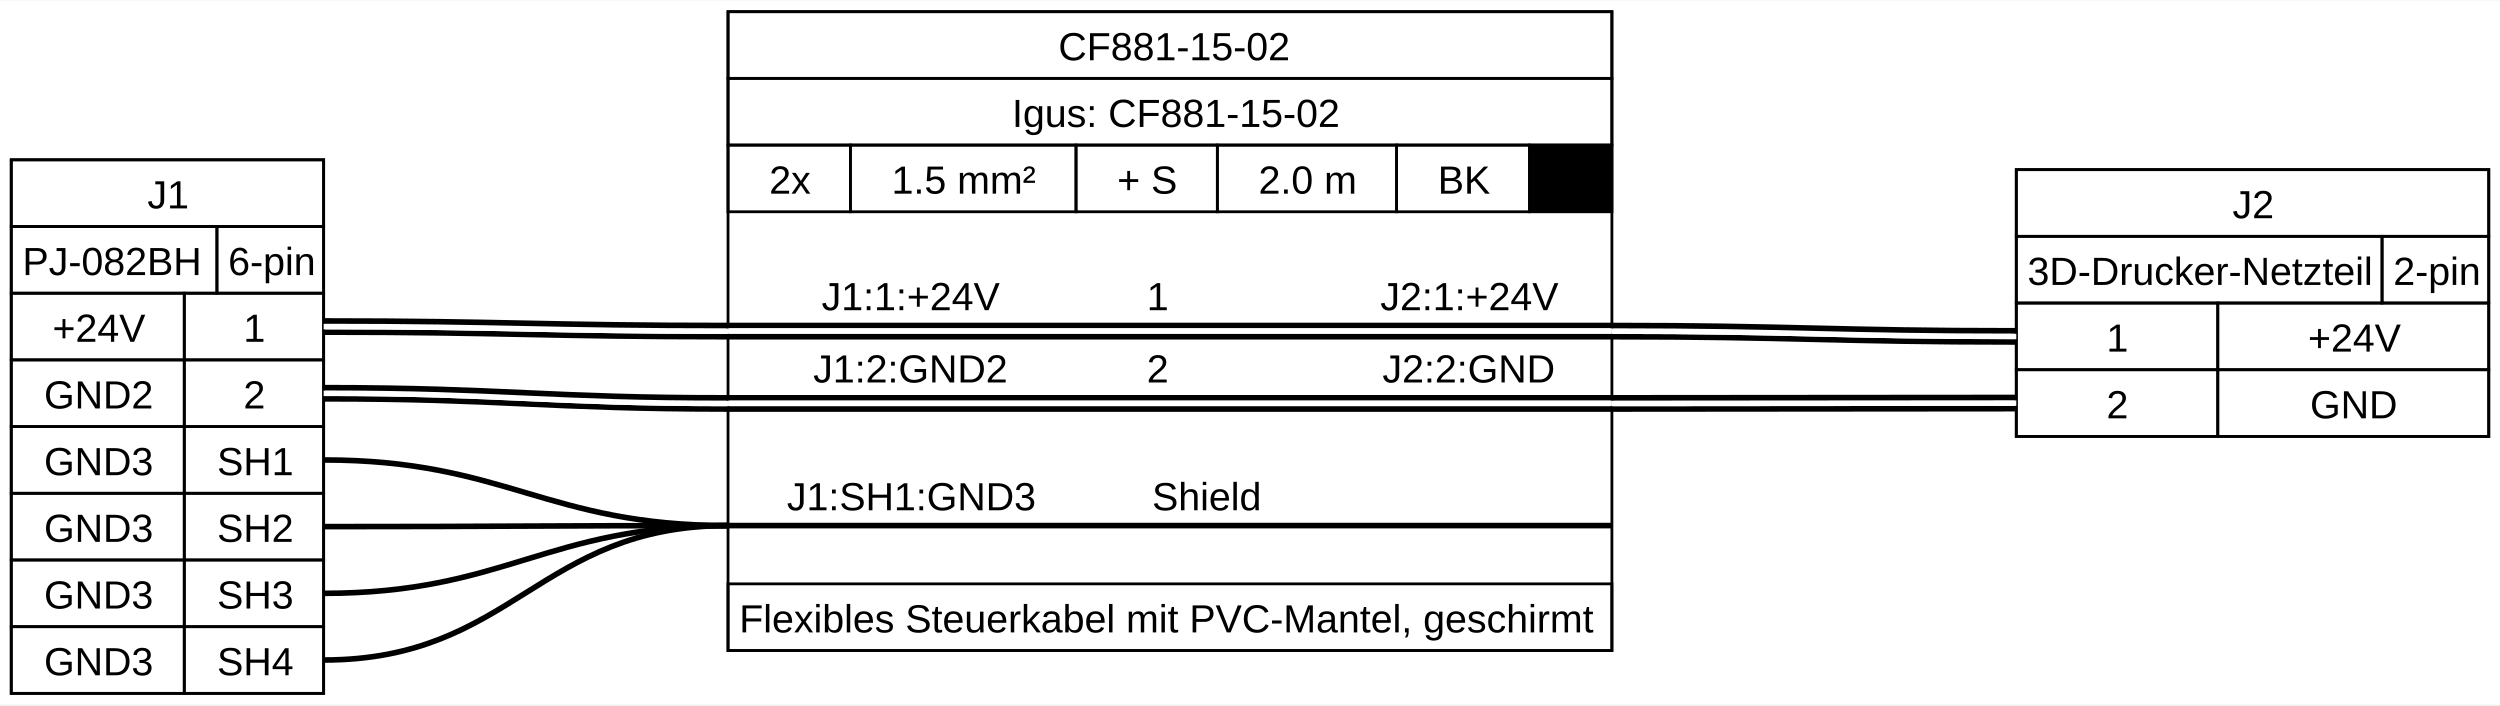
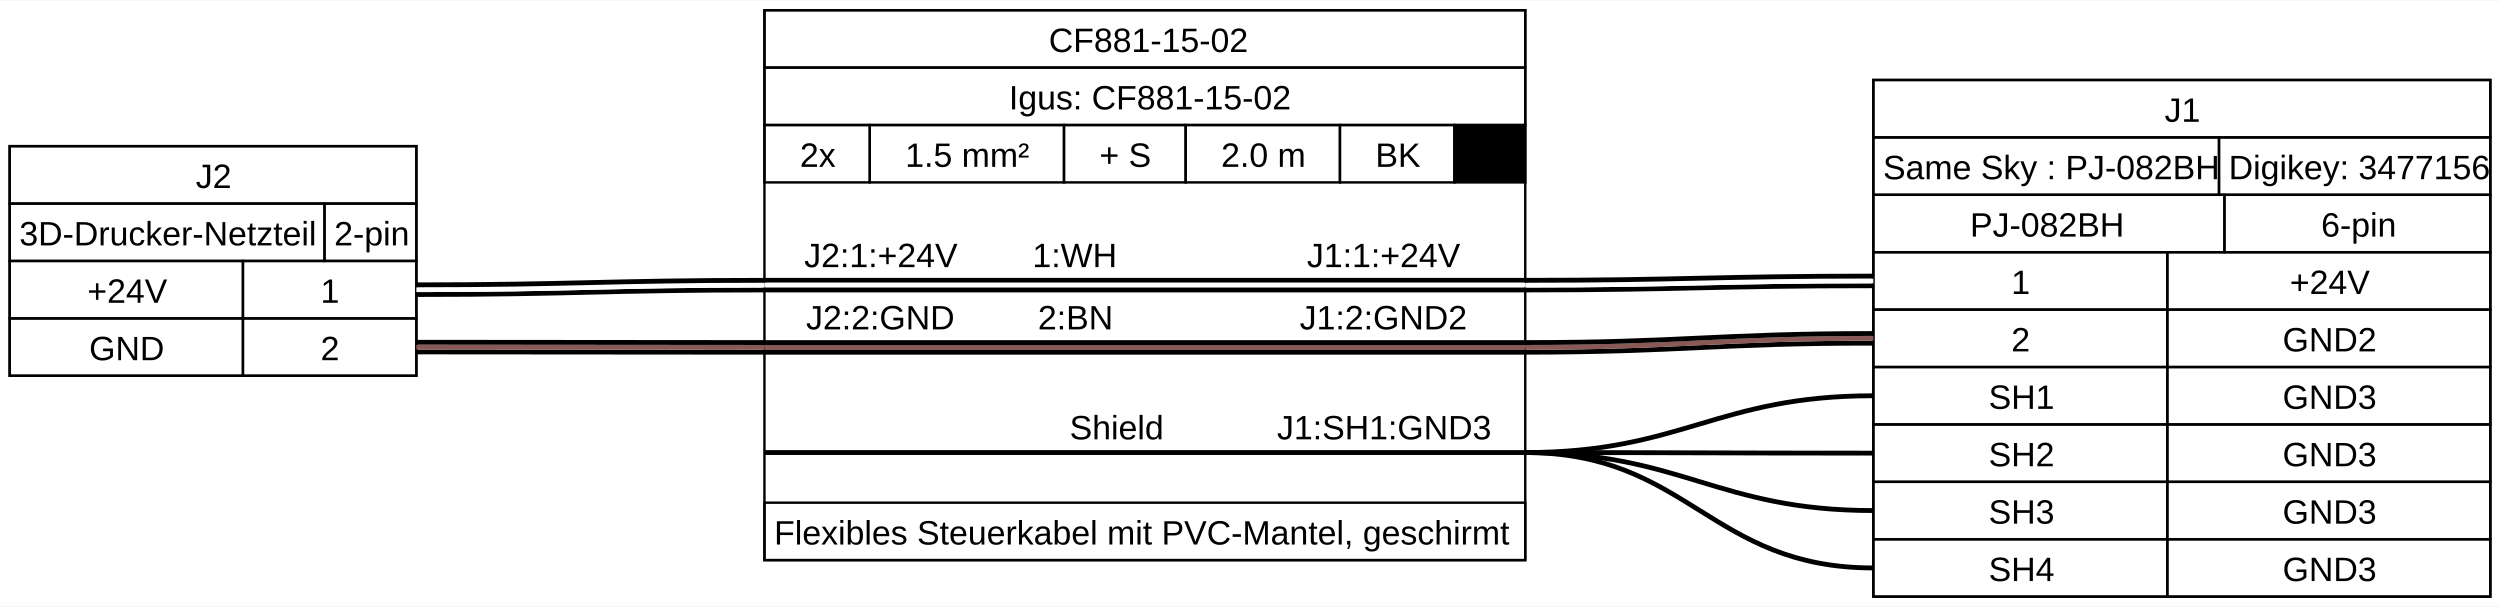
- <svg xmlns="http://www.w3.org/2000/svg" width="890pt" height="251pt" viewBox="0.00 0.00 890.25 250.75">
-   <g id="graph0" class="graph" transform="scale(1 1) rotate(0) translate(4 246.75)">
-     <polygon fill="#ffffff" stroke="none" points="-4,4 -4,-246.75 886.25,-246.75 886.25,4 -4,4" />
+ <svg xmlns="http://www.w3.org/2000/svg" width="1034pt" height="251pt" viewBox="0.00 0.00 1034.25 250.62">
+   <g id="graph0" class="graph" transform="scale(1 1) rotate(0) translate(4 246.62)">
+     <polygon fill="#ffffff" stroke="none" points="-4,4 -4,-246.62 1030.25,-246.62 1030.25,4 -4,4" />
    <g id="node1" class="node">
-       <polygon fill="#ffffff" stroke="black" points="111.25,-190 0,-190 0,0 111.25,0 111.25,-190" />
-       <polygon fill="none" stroke="black" points="0,-166.25 0,-190 111.25,-190 111.25,-166.25 0,-166.25" />
-       <text text-anchor="start" x="48.5" y="-172.7" font-family="arial" font-size="14.00">J1</text>
-       <polygon fill="none" stroke="black" points="0,-142.5 0,-166.25 73.25,-166.25 73.25,-142.5 0,-142.5" />
-       <text text-anchor="start" x="4" y="-148.95" font-family="arial" font-size="14.00">PJ-082BH </text>
-       <polygon fill="none" stroke="black" points="73.25,-142.5 73.25,-166.25 111.25,-166.25 111.25,-142.5 73.25,-142.5" />
-       <text text-anchor="start" x="77.25" y="-148.95" font-family="arial" font-size="14.00">6-pin</text>
-       <polygon fill="none" stroke="black" points="0,-118.75 0,-142.5 61.62,-142.5 61.62,-118.75 0,-118.75" />
-       <text text-anchor="start" x="14.69" y="-125.2" font-family="arial" font-size="14.00">+24V</text>
-       <polygon fill="none" stroke="black" points="61.62,-118.75 61.62,-142.5 111.25,-142.5 111.25,-118.75 61.62,-118.75" />
-       <text text-anchor="start" x="82.69" y="-125.2" font-family="arial" font-size="14.00">1</text>
-       <polygon fill="none" stroke="black" points="0,-95 0,-118.75 61.62,-118.75 61.62,-95 0,-95" />
-       <text text-anchor="start" x="11.69" y="-101.45" font-family="arial" font-size="14.00">GND2</text>
-       <polygon fill="none" stroke="black" points="61.62,-95 61.62,-118.75 111.25,-118.75 111.25,-95 61.62,-95" />
-       <text text-anchor="start" x="82.69" y="-101.45" font-family="arial" font-size="14.00">2</text>
-       <polygon fill="none" stroke="black" points="0,-71.25 0,-95 61.62,-95 61.62,-71.25 0,-71.25" />
-       <text text-anchor="start" x="11.69" y="-77.7" font-family="arial" font-size="14.00">GND3</text>
-       <polygon fill="none" stroke="black" points="61.62,-71.25 61.62,-95 111.25,-95 111.25,-71.25 61.62,-71.25" />
-       <text text-anchor="start" x="73.31" y="-77.7" font-family="arial" font-size="14.00">SH1</text>
-       <polygon fill="none" stroke="black" points="0,-47.5 0,-71.25 61.62,-71.25 61.62,-47.5 0,-47.5" />
-       <text text-anchor="start" x="11.69" y="-53.95" font-family="arial" font-size="14.00">GND3</text>
-       <polygon fill="none" stroke="black" points="61.62,-47.5 61.62,-71.25 111.25,-71.25 111.25,-47.5 61.62,-47.5" />
-       <text text-anchor="start" x="73.31" y="-53.95" font-family="arial" font-size="14.00">SH2</text>
-       <polygon fill="none" stroke="black" points="0,-23.75 0,-47.5 61.62,-47.5 61.62,-23.75 0,-23.75" />
-       <text text-anchor="start" x="11.69" y="-30.2" font-family="arial" font-size="14.00">GND3</text>
-       <polygon fill="none" stroke="black" points="61.62,-23.75 61.62,-47.5 111.25,-47.5 111.25,-23.75 61.62,-23.75" />
-       <text text-anchor="start" x="73.31" y="-30.2" font-family="arial" font-size="14.00">SH3</text>
-       <polygon fill="none" stroke="black" points="0,0 0,-23.75 61.62,-23.75 61.62,0 0,0" />
-       <text text-anchor="start" x="11.69" y="-6.45" font-family="arial" font-size="14.00">GND3</text>
-       <polygon fill="none" stroke="black" points="61.62,0 61.62,-23.75 111.25,-23.75 111.25,0 61.62,0" />
-       <text text-anchor="start" x="73.31" y="-6.45" font-family="arial" font-size="14.00">SH4</text>
+       <polygon fill="#ffffff" stroke="black" points="168.25,-186.38 0,-186.38 0,-91.38 168.25,-91.38 168.25,-186.38" />
+       <polygon fill="none" stroke="black" points="0,-162.62 0,-186.38 168.25,-186.38 168.25,-162.62 0,-162.62" />
+       <text text-anchor="start" x="77" y="-169.07" font-family="arial" font-size="14.00">J2</text>
+       <polygon fill="none" stroke="black" points="0,-138.88 0,-162.62 130.25,-162.62 130.25,-138.88 0,-138.88" />
+       <text text-anchor="start" x="4" y="-145.32" font-family="arial" font-size="14.00">3D-Drucker-Netzteil </text>
+       <polygon fill="none" stroke="black" points="130.25,-138.88 130.25,-162.62 168.25,-162.62 168.25,-138.88 130.25,-138.88" />
+       <text text-anchor="start" x="134.25" y="-145.32" font-family="arial" font-size="14.00">2-pin</text>
+       <polygon fill="none" stroke="black" points="0,-115.12 0,-138.88 96.5,-138.88 96.5,-115.12 0,-115.12" />
+       <text text-anchor="start" x="32.12" y="-121.58" font-family="arial" font-size="14.00">+24V</text>
+       <polygon fill="none" stroke="black" points="96.5,-115.12 96.5,-138.88 168.25,-138.88 168.25,-115.12 96.5,-115.12" />
+       <text text-anchor="start" x="128.62" y="-121.58" font-family="arial" font-size="14.00">1</text>
+       <polygon fill="none" stroke="black" points="0,-91.38 0,-115.12 96.5,-115.12 96.5,-91.38 0,-91.38" />
+       <text text-anchor="start" x="32.88" y="-97.83" font-family="arial" font-size="14.00">GND</text>
+       <polygon fill="none" stroke="black" points="96.5,-91.38 96.5,-115.12 168.25,-115.12 168.25,-91.38 96.5,-91.38" />
+       <text text-anchor="start" x="128.62" y="-97.83" font-family="arial" font-size="14.00">2</text>
    </g>
    <g id="node3" class="node">
-       <polygon fill="#ffffff" stroke="black" points="570,-242.75 255.25,-242.75 255.25,-15.25 570,-15.25 570,-242.75" />
-       <polygon fill="none" stroke="black" points="255.25,-219 255.25,-242.75 570,-242.75 570,-219 255.25,-219" />
-       <text text-anchor="start" x="372.88" y="-225.45" font-family="arial" font-size="14.00">CF881-15-02</text>
-       <polygon fill="none" stroke="black" points="255.25,-195.25 255.25,-219 570,-219 570,-195.25 255.25,-195.25" />
-       <text text-anchor="start" x="356.38" y="-201.7" font-family="arial" font-size="14.00">Igus: CF881-15-02</text>
-       <polygon fill="none" stroke="black" points="255.25,-171.5 255.25,-195.25 298.83,-195.25 298.83,-171.5 255.25,-171.5" />
-       <text text-anchor="start" x="269.92" y="-177.95" font-family="arial" font-size="14.00">2x</text>
-       <polygon fill="none" stroke="black" points="298.83,-171.5 298.83,-195.25 379.17,-195.25 379.17,-171.5 298.83,-171.5" />
-       <text text-anchor="start" x="313.5" y="-177.95" font-family="arial" font-size="14.00">1.5 mm²</text>
-       <polygon fill="none" stroke="black" points="379.17,-171.5 379.17,-195.25 429.5,-195.25 429.5,-171.5 379.17,-171.5" />
-       <text text-anchor="start" x="393.83" y="-177.95" font-family="arial" font-size="14.00">+ S</text>
-       <polygon fill="none" stroke="black" points="429.5,-171.5 429.5,-195.25 493.33,-195.25 493.33,-171.5 429.5,-171.5" />
-       <text text-anchor="start" x="444.17" y="-177.95" font-family="arial" font-size="14.00">2.0 m</text>
-       <polygon fill="none" stroke="black" points="493.33,-171.5 493.33,-195.25 540.67,-195.25 540.67,-171.5 493.33,-171.5" />
-       <text text-anchor="start" x="508" y="-177.95" font-family="arial" font-size="14.00">BK</text>
-       <polygon fill="#000000" stroke="none" points="540.67,-171.5 540.67,-195.25 570,-195.25 570,-171.5 540.67,-171.5" />
-       <polygon fill="none" stroke="black" points="540.67,-171.5 540.67,-195.25 570,-195.25 570,-171.5 540.67,-171.5" />
-       <text text-anchor="start" x="317.46" y="-156.2" font-family="arial" font-size="14.00"> </text>
-       <text text-anchor="start" x="288.58" y="-136.45" font-family="arial" font-size="14.00">J1:1:+24V</text>
-       <text text-anchor="start" x="404.38" y="-136.45" font-family="arial" font-size="14.00">     1    </text>
-       <text text-anchor="start" x="487.54" y="-136.45" font-family="arial" font-size="14.00">J2:1:+24V</text>
-       <polygon fill="#000000" stroke="none" points="255.25,-130 255.25,-132 570,-132 570,-130 255.25,-130" />
-       <polygon fill="#ffffff" stroke="none" points="255.25,-128 255.25,-130 570,-130 570,-128 255.25,-128" />
-       <polygon fill="#000000" stroke="none" points="255.25,-126 255.25,-128 570,-128 570,-126 255.25,-126" />
-       <text text-anchor="start" x="285.58" y="-110.7" font-family="arial" font-size="14.00">J1:2:GND2</text>
-       <text text-anchor="start" x="404.38" y="-110.7" font-family="arial" font-size="14.00">     2    </text>
-       <text text-anchor="start" x="488.29" y="-110.7" font-family="arial" font-size="14.00">J2:2:GND</text>
-       <polygon fill="#000000" stroke="none" points="255.25,-104.25 255.25,-106.25 570,-106.25 570,-104.25 255.25,-104.25" />
-       <polygon fill="#ffffff" stroke="none" points="255.25,-102.25 255.25,-104.25 570,-104.25 570,-102.25 255.25,-102.25" />
-       <polygon fill="#000000" stroke="none" points="255.25,-100.25 255.25,-102.25 570,-102.25 570,-100.25 255.25,-100.25" />
-       <text text-anchor="start" x="317.46" y="-84.95" font-family="arial" font-size="14.00"> </text>
-       <text text-anchor="start" x="276.21" y="-65.2" font-family="arial" font-size="14.00">J1:SH1:GND3</text>
-       <text text-anchor="start" x="406.25" y="-65.2" font-family="arial" font-size="14.00">Shield</text>
-       <polygon fill="#000000" stroke="none" points="255.25,-58.75 255.25,-60.75 570,-60.75 570,-58.75 255.25,-58.75" />
-       <text text-anchor="start" x="317.46" y="-43.45" font-family="arial" font-size="14.00"> </text>
-       <polygon fill="none" stroke="black" points="255.25,-15.25 255.25,-39 570,-39 570,-15.25 255.25,-15.25" />
-       <text text-anchor="start" x="259.25" y="-21.7" font-family="arial" font-size="14.00">Flexibles Steuerkabel mit PVC-Mantel, geschirmt   </text>
+       <polygon fill="#ffffff" stroke="black" points="627,-242.62 312.25,-242.62 312.25,-15.12 627,-15.12 627,-242.62" />
+       <polygon fill="none" stroke="black" points="312.25,-218.88 312.25,-242.62 627,-242.62 627,-218.88 312.25,-218.88" />
+       <text text-anchor="start" x="429.88" y="-225.32" font-family="arial" font-size="14.00">CF881-15-02</text>
+       <polygon fill="none" stroke="black" points="312.25,-195.12 312.25,-218.88 627,-218.88 627,-195.12 312.25,-195.12" />
+       <text text-anchor="start" x="413.38" y="-201.57" font-family="arial" font-size="14.00">Igus: CF881-15-02</text>
+       <polygon fill="none" stroke="black" points="312.25,-171.38 312.25,-195.12 355.83,-195.12 355.83,-171.38 312.25,-171.38" />
+       <text text-anchor="start" x="326.92" y="-177.82" font-family="arial" font-size="14.00">2x</text>
+       <polygon fill="none" stroke="black" points="355.83,-171.38 355.83,-195.12 436.17,-195.12 436.17,-171.38 355.83,-171.38" />
+       <text text-anchor="start" x="370.5" y="-177.82" font-family="arial" font-size="14.00">1.5 mm²</text>
+       <polygon fill="none" stroke="black" points="436.17,-171.38 436.17,-195.12 486.5,-195.12 486.5,-171.38 436.17,-171.38" />
+       <text text-anchor="start" x="450.83" y="-177.82" font-family="arial" font-size="14.00">+ S</text>
+       <polygon fill="none" stroke="black" points="486.5,-171.38 486.5,-195.12 550.33,-195.12 550.33,-171.38 486.5,-171.38" />
+       <text text-anchor="start" x="501.17" y="-177.82" font-family="arial" font-size="14.00">2.0 m</text>
+       <polygon fill="none" stroke="black" points="550.33,-171.38 550.33,-195.12 597.67,-195.12 597.67,-171.38 550.33,-171.38" />
+       <text text-anchor="start" x="565" y="-177.82" font-family="arial" font-size="14.00">BK</text>
+       <polygon fill="#000000" stroke="none" points="597.67,-171.38 597.67,-195.12 627,-195.12 627,-171.38 597.67,-171.38" />
+       <polygon fill="none" stroke="black" points="597.67,-171.38 597.67,-195.12 627,-195.12 627,-171.38 597.67,-171.38" />
+       <text text-anchor="start" x="357.58" y="-156.07" font-family="arial" font-size="14.00"> </text>
+       <text text-anchor="start" x="328.71" y="-136.32" font-family="arial" font-size="14.00">J2:1:+24V</text>
+       <text text-anchor="start" x="423.12" y="-136.32" font-family="arial" font-size="14.00">     1:WH    </text>
+       <text text-anchor="start" x="536.67" y="-136.32" font-family="arial" font-size="14.00">J1:1:+24V</text>
+       <polygon fill="#000000" stroke="none" points="312.25,-129.88 312.25,-131.88 627,-131.88 627,-129.88 312.25,-129.88" />
+       <polygon fill="#ffffff" stroke="none" points="312.25,-127.88 312.25,-129.88 627,-129.88 627,-127.88 312.25,-127.88" />
+       <polygon fill="#000000" stroke="none" points="312.25,-125.88 312.25,-127.88 627,-127.88 627,-125.88 312.25,-125.88" />
+       <text text-anchor="start" x="329.46" y="-110.58" font-family="arial" font-size="14.00">J2:2:GND</text>
+       <text text-anchor="start" x="425.38" y="-110.58" font-family="arial" font-size="14.00">     2:BN    </text>
+       <text text-anchor="start" x="533.67" y="-110.58" font-family="arial" font-size="14.00">J1:2:GND2</text>
+       <polygon fill="#000000" stroke="none" points="312.25,-104.12 312.25,-106.12 627,-106.12 627,-104.12 312.25,-104.12" />
+       <polygon fill="#895956" stroke="none" points="312.25,-102.12 312.25,-104.12 627,-104.12 627,-102.12 312.25,-102.12" />
+       <polygon fill="#000000" stroke="none" points="312.25,-100.12 312.25,-102.12 627,-102.12 627,-100.12 312.25,-100.12" />
+       <text text-anchor="start" x="357.58" y="-84.83" font-family="arial" font-size="14.00"> </text>
+       <text text-anchor="start" x="438.5" y="-65.08" font-family="arial" font-size="14.00">Shield</text>
+       <text text-anchor="start" x="524.29" y="-65.08" font-family="arial" font-size="14.00">J1:SH1:GND3</text>
+       <polygon fill="#000000" stroke="none" points="312.25,-58.62 312.25,-60.62 627,-60.62 627,-58.62 312.25,-58.62" />
+       <text text-anchor="start" x="357.58" y="-43.33" font-family="arial" font-size="14.00"> </text>
+       <polygon fill="none" stroke="black" points="312.25,-15.12 312.25,-38.88 627,-38.88 627,-15.12 312.25,-15.12" />
+       <text text-anchor="start" x="316.25" y="-21.57" font-family="arial" font-size="14.00">Flexibles Steuerkabel mit PVC-Mantel, geschirmt   </text>
    </g>
    <g id="edge1" class="edge">
-       <path fill="none" stroke="#000000" stroke-width="2" d="M111.25,-128.63C175.05,-128.64 191.04,-127.01 255.25,-127" />
-       <path fill="none" stroke="#ffffff" stroke-width="2" d="M111.25,-130.62C175.25,-130.62 191.25,-129 255.25,-129" />
-       <path fill="none" stroke="#000000" stroke-width="2" d="M111.25,-132.62C175.46,-132.61 191.45,-130.99 255.25,-131" />
+       <path fill="none" stroke="#000000" stroke-width="2" d="M168.25,-125C232.49,-125.01 248.48,-126.89 312.25,-126.88" />
+       <path fill="none" stroke="#ffffff" stroke-width="2" d="M168.25,-127C232.26,-127 248.24,-128.88 312.25,-128.88" />
+       <path fill="none" stroke="#000000" stroke-width="2" d="M168.25,-129C232.02,-128.99 248.01,-130.86 312.25,-130.87" />
    </g>
    <g id="edge3" class="edge">
-       <path fill="none" stroke="#000000" stroke-width="2" d="M111.25,-104.88C174.83,-104.92 190.79,-101.3 255.25,-101.25" />
-       <path fill="none" stroke="#ffffff" stroke-width="2" d="M111.25,-106.88C175.27,-106.88 191.23,-103.25 255.25,-103.25" />
-       <path fill="none" stroke="#000000" stroke-width="2" d="M111.25,-108.87C175.71,-108.83 191.67,-105.2 255.25,-105.25" />
+       <path fill="none" stroke="#000000" stroke-width="2" d="M168.25,-101.25C232.23,-101.25 248.23,-101.13 312.25,-101.13" />
+       <path fill="none" stroke="#895956" stroke-width="2" d="M168.25,-103.25C232.25,-103.25 248.25,-103.12 312.25,-103.12" />
+       <path fill="none" stroke="#000000" stroke-width="2" d="M168.25,-105.25C232.27,-105.25 248.27,-105.12 312.25,-105.12" />
+     </g>
+     <g id="node2" class="node">
+       <polygon fill="#ffffff" stroke="black" points="1026.25,-213.75 771,-213.75 771,0 1026.25,0 1026.25,-213.75" />
+       <polygon fill="none" stroke="black" points="771,-190 771,-213.75 1026.25,-213.75 1026.25,-190 771,-190" />
+       <text text-anchor="start" x="891.5" y="-196.45" font-family="arial" font-size="14.00">J1</text>
+       <polygon fill="none" stroke="black" points="771,-166.25 771,-190 914,-190 914,-166.25 771,-166.25" />
+       <text text-anchor="start" x="775" y="-172.7" font-family="arial" font-size="14.00">Same Sky : PJ-082BH</text>
+       <polygon fill="none" stroke="black" points="914,-166.25 914,-190 1026.25,-190 1026.25,-166.25 914,-166.25" />
+       <text text-anchor="start" x="918" y="-172.7" font-family="arial" font-size="14.00">Digikey: 3477156</text>
+       <polygon fill="none" stroke="black" points="771,-142.5 771,-166.25 916.25,-166.25 916.25,-142.5 771,-142.5" />
+       <text text-anchor="start" x="811" y="-148.95" font-family="arial" font-size="14.00">PJ-082BH </text>
+       <polygon fill="none" stroke="black" points="916.25,-142.5 916.25,-166.25 1026.25,-166.25 1026.25,-142.5 916.25,-142.5" />
+       <text text-anchor="start" x="956.25" y="-148.95" font-family="arial" font-size="14.00">6-pin</text>
+       <polygon fill="none" stroke="black" points="771,-118.75 771,-142.5 892.62,-142.5 892.62,-118.75 771,-118.75" />
+       <text text-anchor="start" x="828.06" y="-125.2" font-family="arial" font-size="14.00">1</text>
+       <polygon fill="none" stroke="black" points="892.62,-118.75 892.62,-142.5 1026.25,-142.5 1026.25,-118.75 892.62,-118.75" />
+       <text text-anchor="start" x="943.31" y="-125.2" font-family="arial" font-size="14.00">+24V</text>
+       <polygon fill="none" stroke="black" points="771,-95 771,-118.75 892.62,-118.75 892.62,-95 771,-95" />
+       <text text-anchor="start" x="828.06" y="-101.45" font-family="arial" font-size="14.00">2</text>
+       <polygon fill="none" stroke="black" points="892.62,-95 892.62,-118.75 1026.25,-118.75 1026.25,-95 892.62,-95" />
+       <text text-anchor="start" x="940.31" y="-101.45" font-family="arial" font-size="14.00">GND2</text>
+       <polygon fill="none" stroke="black" points="771,-71.25 771,-95 892.62,-95 892.62,-71.25 771,-71.25" />
+       <text text-anchor="start" x="818.69" y="-77.7" font-family="arial" font-size="14.00">SH1</text>
+       <polygon fill="none" stroke="black" points="892.62,-71.25 892.62,-95 1026.25,-95 1026.25,-71.25 892.62,-71.25" />
+       <text text-anchor="start" x="940.31" y="-77.7" font-family="arial" font-size="14.00">GND3</text>
+       <polygon fill="none" stroke="black" points="771,-47.5 771,-71.25 892.62,-71.25 892.62,-47.5 771,-47.5" />
+       <text text-anchor="start" x="818.69" y="-53.95" font-family="arial" font-size="14.00">SH2</text>
+       <polygon fill="none" stroke="black" points="892.62,-47.5 892.62,-71.25 1026.25,-71.25 1026.25,-47.5 892.62,-47.5" />
+       <text text-anchor="start" x="940.31" y="-53.95" font-family="arial" font-size="14.00">GND3</text>
+       <polygon fill="none" stroke="black" points="771,-23.75 771,-47.5 892.62,-47.5 892.62,-23.75 771,-23.75" />
+       <text text-anchor="start" x="818.69" y="-30.2" font-family="arial" font-size="14.00">SH3</text>
+       <polygon fill="none" stroke="black" points="892.62,-23.75 892.62,-47.5 1026.25,-47.5 1026.25,-23.75 892.62,-23.75" />
+       <text text-anchor="start" x="940.31" y="-30.2" font-family="arial" font-size="14.00">GND3</text>
+       <polygon fill="none" stroke="black" points="771,0 771,-23.75 892.62,-23.75 892.62,0 771,0" />
+       <text text-anchor="start" x="818.69" y="-6.45" font-family="arial" font-size="14.00">SH4</text>
+       <polygon fill="none" stroke="black" points="892.62,0 892.62,-23.75 1026.25,-23.75 1026.25,0 892.62,0" />
+       <text text-anchor="start" x="940.31" y="-6.45" font-family="arial" font-size="14.00">GND3</text>
+     </g>
+     <g id="edge2" class="edge">
+       <path fill="none" stroke="#000000" stroke-width="2" d="M627,-126.88C691.22,-126.89 707.21,-128.64 771,-128.63" />
+       <path fill="none" stroke="#ffffff" stroke-width="2" d="M627,-128.88C691,-128.88 707,-130.63 771,-130.62" />
+       <path fill="none" stroke="#000000" stroke-width="2" d="M627,-130.87C690.79,-130.86 706.78,-132.61 771,-132.62" />
+     </g>
+     <g id="edge4" class="edge">
+       <path fill="none" stroke="#000000" stroke-width="2" d="M627,-101.13C691.48,-101.18 707.44,-104.93 771,-104.88" />
+       <path fill="none" stroke="#895956" stroke-width="2" d="M627,-103.12C691.02,-103.12 706.98,-106.87 771,-106.87" />
+       <path fill="none" stroke="#000000" stroke-width="2" d="M627,-105.12C690.56,-105.07 706.52,-108.82 771,-108.87" />
    </g>
    <g id="edge5" class="edge">
-       <path fill="none" stroke="#000000" stroke-width="2" d="M111.25,-83.12C176.09,-83.12 190.41,-59.75 255.25,-59.75" />
+       <path fill="none" stroke="#000000" stroke-width="2" d="M627,-59.62C691.85,-59.63 706.15,-83.12 771,-83.12" />
    </g>
    <g id="edge6" class="edge">
-       <path fill="none" stroke="#000000" stroke-width="2" d="M111.25,-59.38C175.25,-59.38 191.25,-59.75 255.25,-59.75" />
+       <path fill="none" stroke="#000000" stroke-width="2" d="M627,-59.62C691,-59.63 707,-59.38 771,-59.38" />
    </g>
    <g id="edge7" class="edge">
-       <path fill="none" stroke="#000000" stroke-width="2" d="M111.25,-35.62C176.14,-35.62 190.36,-59.75 255.25,-59.75" />
+       <path fill="none" stroke="#000000" stroke-width="2" d="M627,-59.62C691.88,-59.63 706.12,-35.62 771,-35.62" />
    </g>
    <g id="edge8" class="edge">
-       <path fill="none" stroke="#000000" stroke-width="2" d="M111.25,-11.88C178.69,-11.88 187.81,-59.75 255.25,-59.75" />
-     </g>
-     <g id="node2" class="node">
-       <polygon fill="#ffffff" stroke="black" points="882.25,-186.5 714,-186.5 714,-91.5 882.25,-91.5 882.25,-186.5" />
-       <polygon fill="none" stroke="black" points="714,-162.75 714,-186.5 882.25,-186.5 882.25,-162.75 714,-162.75" />
-       <text text-anchor="start" x="791" y="-169.2" font-family="arial" font-size="14.00">J2</text>
-       <polygon fill="none" stroke="black" points="714,-139 714,-162.75 844.25,-162.75 844.25,-139 714,-139" />
-       <text text-anchor="start" x="718" y="-145.45" font-family="arial" font-size="14.00">3D-Drucker-Netzteil </text>
-       <polygon fill="none" stroke="black" points="844.25,-139 844.25,-162.75 882.25,-162.75 882.25,-139 844.25,-139" />
-       <text text-anchor="start" x="848.25" y="-145.45" font-family="arial" font-size="14.00">2-pin</text>
-       <polygon fill="none" stroke="black" points="714,-115.25 714,-139 785.75,-139 785.75,-115.25 714,-115.25" />
-       <text text-anchor="start" x="746.12" y="-121.7" font-family="arial" font-size="14.00">1</text>
-       <polygon fill="none" stroke="black" points="785.75,-115.25 785.75,-139 882.25,-139 882.25,-115.25 785.75,-115.25" />
-       <text text-anchor="start" x="817.88" y="-121.7" font-family="arial" font-size="14.00">+24V</text>
-       <polygon fill="none" stroke="black" points="714,-91.5 714,-115.25 785.75,-115.25 785.75,-91.5 714,-91.5" />
-       <text text-anchor="start" x="746.12" y="-97.95" font-family="arial" font-size="14.00">2</text>
-       <polygon fill="none" stroke="black" points="785.75,-91.5 785.75,-115.25 882.25,-115.25 882.25,-91.5 785.75,-91.5" />
-       <text text-anchor="start" x="818.62" y="-97.95" font-family="arial" font-size="14.00">GND</text>
-     </g>
-     <g id="edge2" class="edge">
-       <path fill="none" stroke="#000000" stroke-width="2" d="M570,-127C633.77,-127.01 649.76,-125.14 714,-125.13" />
-       <path fill="none" stroke="#ffffff" stroke-width="2" d="M570,-129C634.01,-129 649.99,-127.13 714,-127.12" />
-       <path fill="none" stroke="#000000" stroke-width="2" d="M570,-131C634.24,-130.99 650.23,-129.11 714,-129.12" />
-     </g>
-     <g id="edge4" class="edge">
-       <path fill="none" stroke="#000000" stroke-width="2" d="M570,-101.25C634.02,-101.25 650.02,-101.38 714,-101.38" />
-       <path fill="none" stroke="#ffffff" stroke-width="2" d="M570,-103.25C634,-103.25 650,-103.37 714,-103.37" />
-       <path fill="none" stroke="#000000" stroke-width="2" d="M570,-105.25C633.98,-105.25 649.98,-105.37 714,-105.37" />
+       <path fill="none" stroke="#000000" stroke-width="2" d="M627,-59.62C694.43,-59.63 703.57,-11.88 771,-11.88" />
    </g>
  </g>
</svg>
